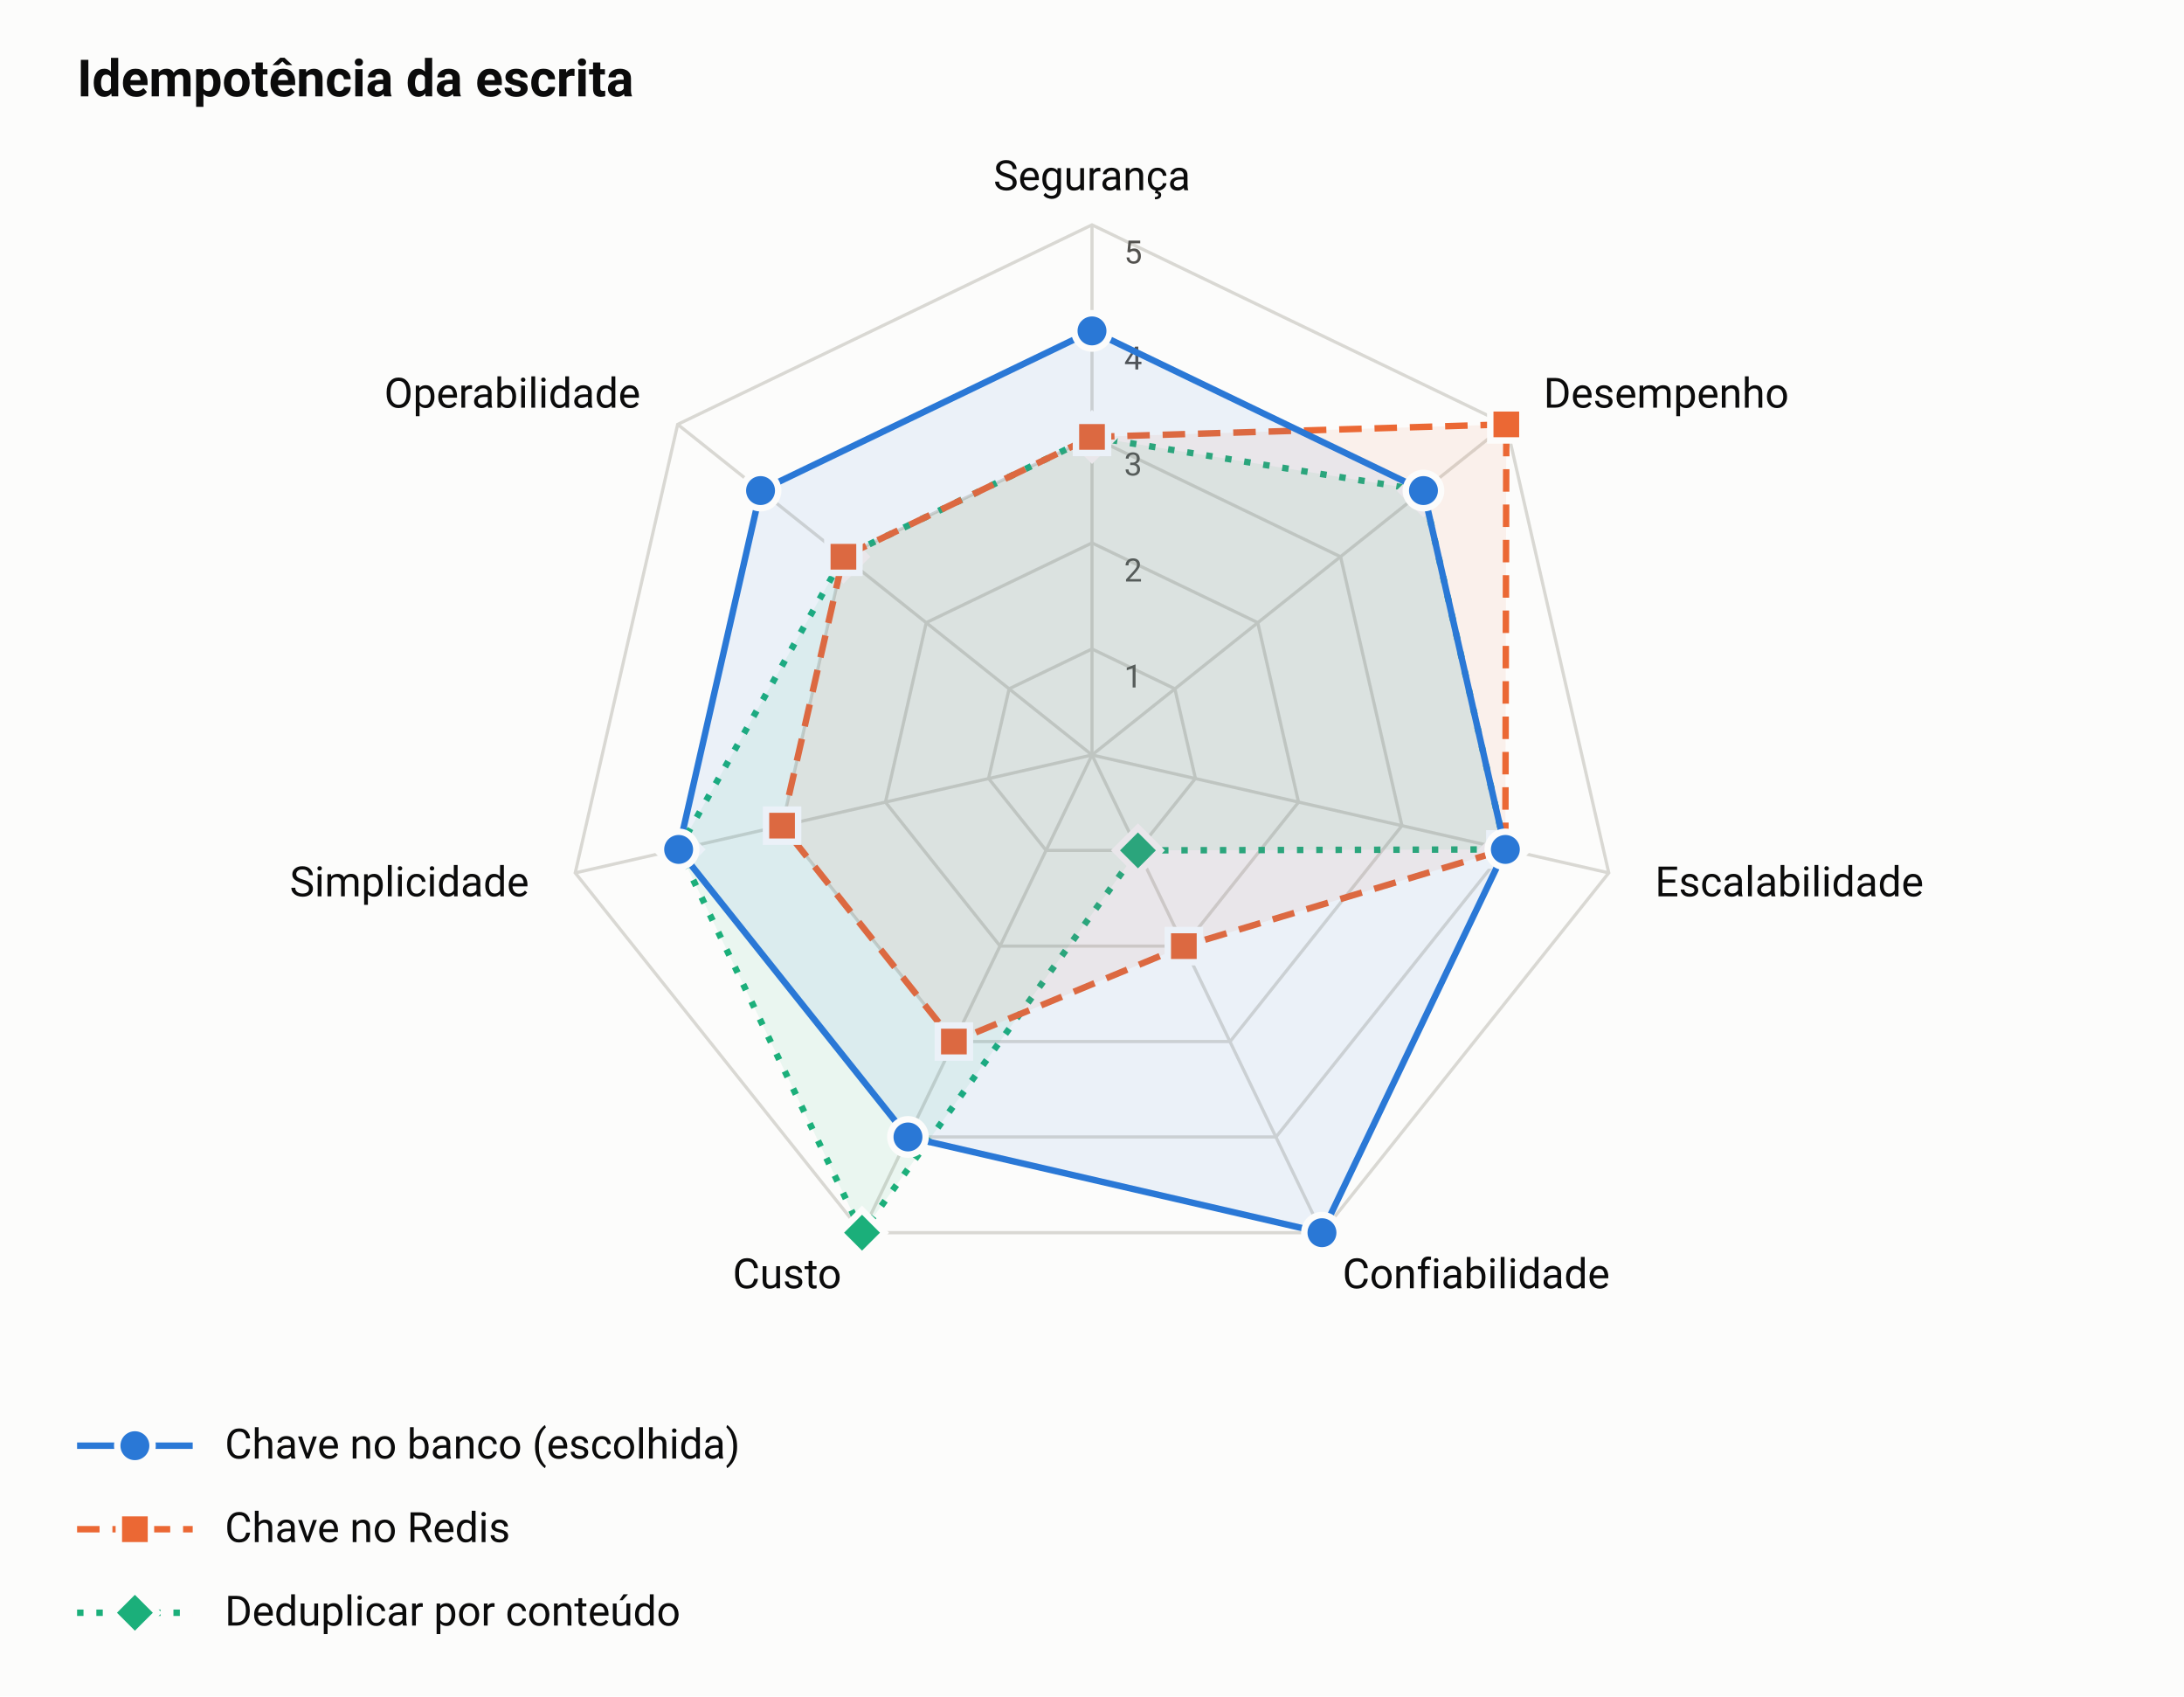
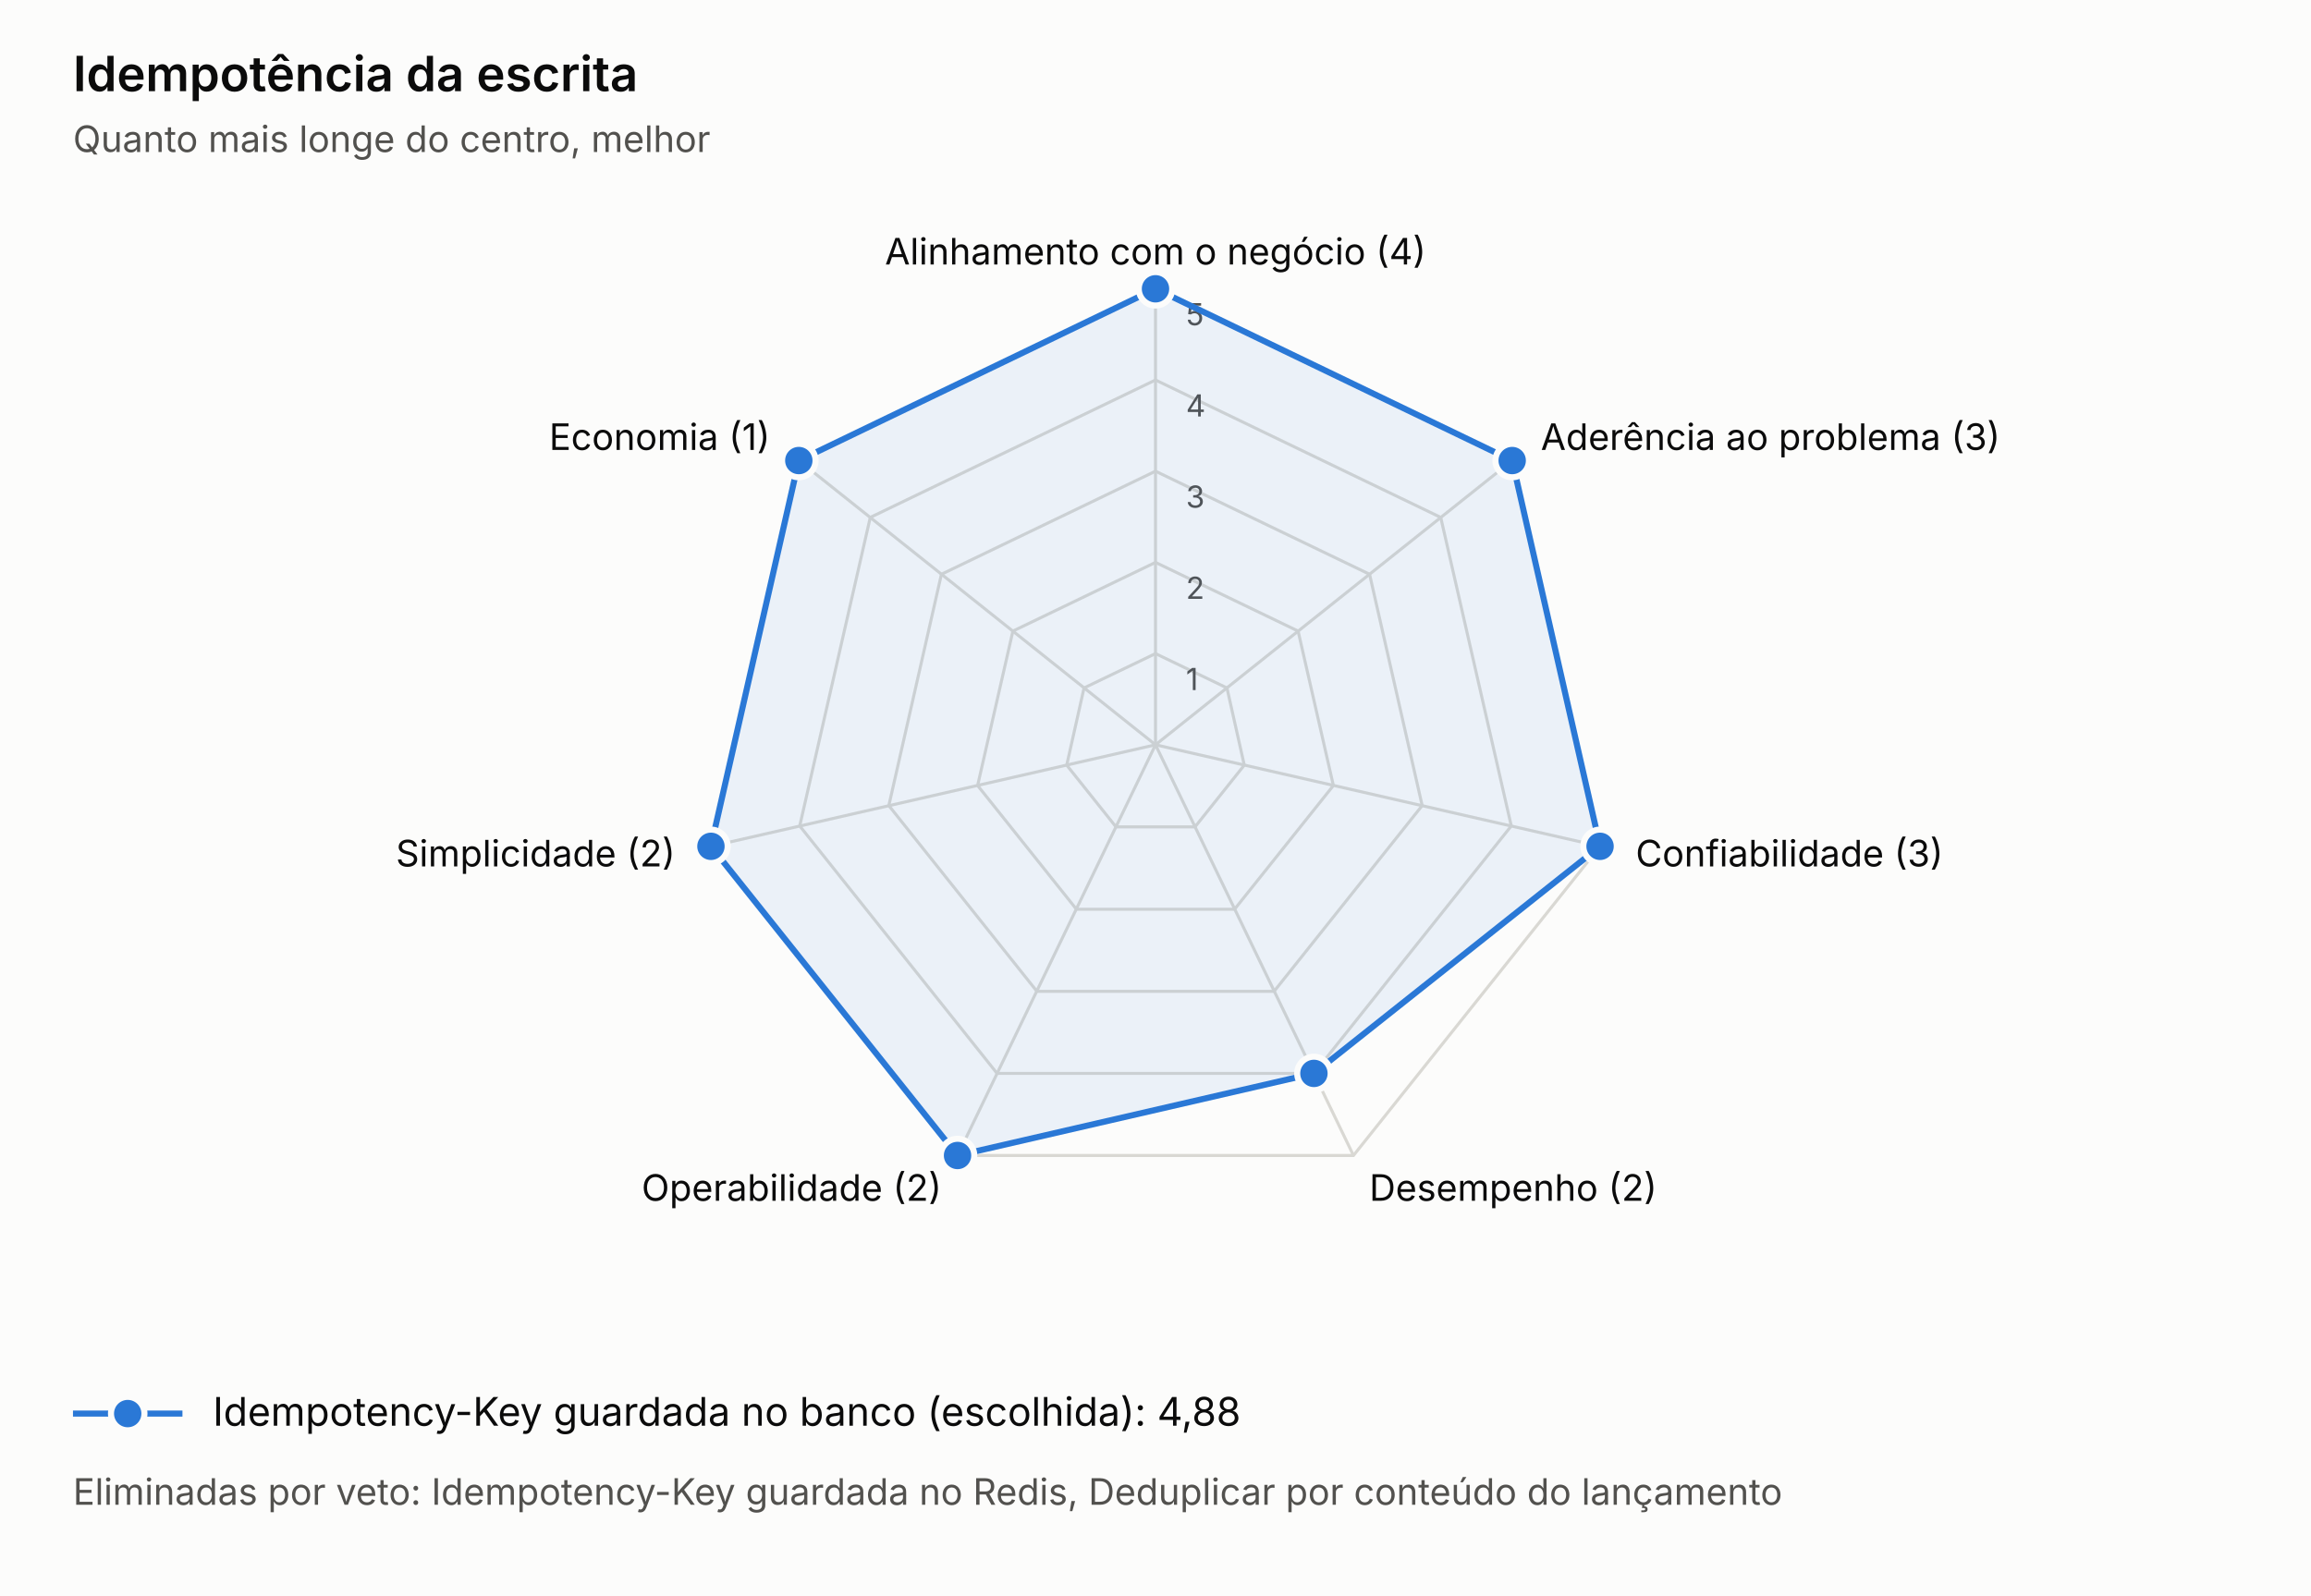
- <svg xmlns="http://www.w3.org/2000/svg" viewBox="0 0 680 528" role="img" aria-label="Idempotência da escrita" font-family="-apple-system, 'Segoe UI', Roboto, Helvetica, Arial, sans-serif">
-   <rect width="680" height="528" fill="#fcfcfb" />
+ <svg xmlns="http://www.w3.org/2000/svg" viewBox="0 0 760 525" role="img" aria-label="Idempotência da escrita" font-family="-apple-system, BlinkMacSystemFont, 'Segoe UI', sans-serif">
+   <rect width="760" height="525" fill="#fcfcfb" />
  <text x="24" y="30" font-size="16" font-weight="600" fill="#0b0b0b">Idempotência da escrita</text>
-   <polygon points="340.0,202.0 365.8,214.4 372.2,242.3 354.3,264.7 325.7,264.7 307.8,242.3 314.2,214.4" fill="none" stroke="#d9d8d3" stroke-width="1" />
-   <text x="350.0" y="214.0" font-size="10" fill="#52514e">1</text>
-   <polygon points="340.0,169.0 391.6,193.8 404.3,249.7 368.6,294.5 311.4,294.5 275.7,249.7 288.4,193.8" fill="none" stroke="#d9d8d3" stroke-width="1" />
-   <text x="350.0" y="181.0" font-size="10" fill="#52514e">2</text>
-   <polygon points="340.0,136.0 417.4,173.3 436.5,257.0 383.0,324.2 297.0,324.2 243.5,257.0 262.6,173.3" fill="none" stroke="#d9d8d3" stroke-width="1" />
-   <text x="350.0" y="148.0" font-size="10" fill="#52514e">3</text>
-   <polygon points="340.0,103.0 443.2,152.7 468.7,264.4 397.3,353.9 282.7,353.9 211.3,264.4 236.8,152.7" fill="none" stroke="#d9d8d3" stroke-width="1" />
-   <text x="350.0" y="115.0" font-size="10" fill="#52514e">4</text>
-   <polygon points="340.0,70.0 469.0,132.1 500.9,271.7 411.6,383.7 268.4,383.7 179.1,271.7 211.0,132.1" fill="none" stroke="#d9d8d3" stroke-width="1" />
-   <text x="350.0" y="82.0" font-size="10" fill="#52514e">5</text>
-   <line x1="340" y1="235" x2="340.0" y2="70.0" stroke="#d9d8d3" stroke-width="1" />
-   <text x="340.0" y="59.2" text-anchor="middle" font-size="13" fill="#0b0b0b">Segurança</text>
-   <line x1="340" y1="235" x2="469.0" y2="132.1" stroke="#d9d8d3" stroke-width="1" />
-   <text x="480.6" y="126.9" text-anchor="start" font-size="13" fill="#0b0b0b">Desempenho</text>
-   <line x1="340" y1="235" x2="500.9" y2="271.7" stroke="#d9d8d3" stroke-width="1" />
-   <text x="515.3" y="279.0" text-anchor="start" font-size="13" fill="#0b0b0b">Escalabilidade</text>
-   <line x1="340" y1="235" x2="411.6" y2="383.7" stroke="#d9d8d3" stroke-width="1" />
-   <text x="418.0" y="401.0" text-anchor="start" font-size="13" fill="#0b0b0b">Confiabilidade</text>
-   <line x1="340" y1="235" x2="268.4" y2="383.7" stroke="#d9d8d3" stroke-width="1" />
-   <text x="262.0" y="401.0" text-anchor="end" font-size="13" fill="#0b0b0b">Custo</text>
-   <line x1="340" y1="235" x2="179.1" y2="271.7" stroke="#d9d8d3" stroke-width="1" />
-   <text x="164.7" y="279.0" text-anchor="end" font-size="13" fill="#0b0b0b">Simplicidade</text>
-   <line x1="340" y1="235" x2="211.0" y2="132.1" stroke="#d9d8d3" stroke-width="1" />
-   <text x="199.4" y="126.9" text-anchor="end" font-size="13" fill="#0b0b0b">Operabilidade</text>
-   <polygon points="340.0,136.0 443.2,152.7 468.7,264.4 354.3,264.7 268.4,383.7 211.3,264.4 262.6,173.3" fill="#1baf7a" fill-opacity="0.08" stroke="#1baf7a" stroke-width="2" stroke-linejoin="round" stroke-dasharray="2 4" />
-   <polygon points="340.0,129.0 347.0,136.0 340.0,143.0 333.0,136.0" fill="#1baf7a" stroke="#fcfcfb" stroke-width="2" />
-   <polygon points="443.2,145.7 450.2,152.7 443.2,159.7 436.2,152.7" fill="#1baf7a" stroke="#fcfcfb" stroke-width="2" />
-   <polygon points="468.7,257.4 475.7,264.4 468.7,271.4 461.7,264.4" fill="#1baf7a" stroke="#fcfcfb" stroke-width="2" />
-   <polygon points="354.3,257.7 361.3,264.7 354.3,271.7 347.3,264.7" fill="#1baf7a" stroke="#fcfcfb" stroke-width="2" />
-   <polygon points="268.4,376.7 275.4,383.7 268.4,390.7 261.4,383.7" fill="#1baf7a" stroke="#fcfcfb" stroke-width="2" />
-   <polygon points="211.3,257.4 218.3,264.4 211.3,271.4 204.3,264.4" fill="#1baf7a" stroke="#fcfcfb" stroke-width="2" />
-   <polygon points="262.6,166.3 269.6,173.3 262.6,180.3 255.6,173.3" fill="#1baf7a" stroke="#fcfcfb" stroke-width="2" />
-   <polygon points="340.0,136.0 469.0,132.1 468.7,264.4 368.6,294.5 297.0,324.2 243.5,257.0 262.6,173.3" fill="#eb6834" fill-opacity="0.08" stroke="#eb6834" stroke-width="2" stroke-linejoin="round" stroke-dasharray="7 4" />
-   <rect x="335.0" y="131.0" width="10" height="10" fill="#eb6834" stroke="#fcfcfb" stroke-width="2" />
-   <rect x="464.0" y="127.1" width="10" height="10" fill="#eb6834" stroke="#fcfcfb" stroke-width="2" />
-   <rect x="463.7" y="259.4" width="10" height="10" fill="#eb6834" stroke="#fcfcfb" stroke-width="2" />
-   <rect x="363.6" y="289.5" width="10" height="10" fill="#eb6834" stroke="#fcfcfb" stroke-width="2" />
-   <rect x="292.0" y="319.2" width="10" height="10" fill="#eb6834" stroke="#fcfcfb" stroke-width="2" />
-   <rect x="238.5" y="252.0" width="10" height="10" fill="#eb6834" stroke="#fcfcfb" stroke-width="2" />
-   <rect x="257.6" y="168.3" width="10" height="10" fill="#eb6834" stroke="#fcfcfb" stroke-width="2" />
-   <polygon points="340.0,103.0 443.2,152.7 468.7,264.4 411.6,383.7 282.7,353.9 211.3,264.4 236.8,152.7" fill="#2a78d6" fill-opacity="0.08" stroke="#2a78d6" stroke-width="2" stroke-linejoin="round" />
-   <circle cx="340.0" cy="103.0" r="5.5" fill="#2a78d6" stroke="#fcfcfb" stroke-width="2" />
-   <circle cx="443.2" cy="152.7" r="5.5" fill="#2a78d6" stroke="#fcfcfb" stroke-width="2" />
-   <circle cx="468.7" cy="264.4" r="5.5" fill="#2a78d6" stroke="#fcfcfb" stroke-width="2" />
-   <circle cx="411.6" cy="383.7" r="5.5" fill="#2a78d6" stroke="#fcfcfb" stroke-width="2" />
-   <circle cx="282.7" cy="353.9" r="5.5" fill="#2a78d6" stroke="#fcfcfb" stroke-width="2" />
-   <circle cx="211.3" cy="264.4" r="5.5" fill="#2a78d6" stroke="#fcfcfb" stroke-width="2" />
-   <circle cx="236.8" cy="152.7" r="5.5" fill="#2a78d6" stroke="#fcfcfb" stroke-width="2" />
-   <line x1="24" y1="450" x2="60" y2="450" stroke="#2a78d6" stroke-width="2" />
-   <circle cx="42.0" cy="450.0" r="5.5" fill="#2a78d6" stroke="#fcfcfb" stroke-width="2" />
-   <text x="70" y="454" font-size="13" fill="#0b0b0b">Chave no banco (escolhida)</text>
-   <line x1="24" y1="476" x2="60" y2="476" stroke="#eb6834" stroke-width="2" stroke-dasharray="7 4" />
-   <rect x="37.0" y="471.0" width="10" height="10" fill="#eb6834" stroke="#fcfcfb" stroke-width="2" />
-   <text x="70" y="480" font-size="13" fill="#0b0b0b">Chave no Redis</text>
-   <line x1="24" y1="502" x2="60" y2="502" stroke="#1baf7a" stroke-width="2" stroke-dasharray="2 4" />
-   <polygon points="42.0,495.0 49.0,502.0 42.0,509.0 35.0,502.0" fill="#1baf7a" stroke="#fcfcfb" stroke-width="2" />
-   <text x="70" y="506" font-size="13" fill="#0b0b0b">Deduplicar por conteúdo</text>
+   <text x="24" y="50" font-size="12" fill="#52514e">Quanto mais longe do centro, melhor</text>
+   <polygon points="380.0,215.0 403.5,226.3 409.2,251.7 393.0,272.0 367.0,272.0 350.8,251.7 356.5,226.3" fill="none" stroke="#d9d8d3" stroke-width="1" />
+   <text x="390.0" y="227.0" font-size="10" fill="#52514e">1</text>
+   <polygon points="380.0,185.0 426.9,207.6 438.5,258.4 406.0,299.1 354.0,299.1 321.5,258.4 333.1,207.6" fill="none" stroke="#d9d8d3" stroke-width="1" />
+   <text x="390.0" y="197.0" font-size="10" fill="#52514e">2</text>
+   <polygon points="380.0,155.0 450.4,188.9 467.7,265.0 419.0,326.1 341.0,326.1 292.3,265.0 309.6,188.9" fill="none" stroke="#d9d8d3" stroke-width="1" />
+   <text x="390.0" y="167.0" font-size="10" fill="#52514e">3</text>
+   <polygon points="380.0,125.0 473.8,170.2 497.0,271.7 432.1,353.1 327.9,353.1 263.0,271.7 286.2,170.2" fill="none" stroke="#d9d8d3" stroke-width="1" />
+   <text x="390.0" y="137.0" font-size="10" fill="#52514e">4</text>
+   <polygon points="380.0,95.0 497.3,151.5 526.2,278.4 445.1,380.1 314.9,380.1 233.8,278.4 262.7,151.5" fill="none" stroke="#d9d8d3" stroke-width="1" />
+   <text x="390.0" y="107.0" font-size="10" fill="#52514e">5</text>
+   <line x1="380" y1="245" x2="380.0" y2="95.0" stroke="#d9d8d3" stroke-width="1" />
+   <text x="380.0" y="87.0" text-anchor="middle" font-size="12" fill="#0b0b0b">Alinhamento com o negócio (4)</text>
+   <line x1="380" y1="245" x2="497.3" y2="151.5" stroke="#d9d8d3" stroke-width="1" />
+   <text x="506.7" y="148.0" text-anchor="start" font-size="12" fill="#0b0b0b">Aderência ao problema (3)</text>
+   <line x1="380" y1="245" x2="526.2" y2="278.4" stroke="#d9d8d3" stroke-width="1" />
+   <text x="537.9" y="285.0" text-anchor="start" font-size="12" fill="#0b0b0b">Confiabilidade (3)</text>
+   <line x1="380" y1="245" x2="445.1" y2="380.1" stroke="#d9d8d3" stroke-width="1" />
+   <text x="450.3" y="395.0" text-anchor="start" font-size="12" fill="#0b0b0b">Desempenho (2)</text>
+   <line x1="380" y1="245" x2="314.9" y2="380.1" stroke="#d9d8d3" stroke-width="1" />
+   <text x="309.7" y="395.0" text-anchor="end" font-size="12" fill="#0b0b0b">Operabilidade (2)</text>
+   <line x1="380" y1="245" x2="233.8" y2="278.4" stroke="#d9d8d3" stroke-width="1" />
+   <text x="222.1" y="285.0" text-anchor="end" font-size="12" fill="#0b0b0b">Simplicidade (2)</text>
+   <line x1="380" y1="245" x2="262.7" y2="151.5" stroke="#d9d8d3" stroke-width="1" />
+   <text x="253.3" y="148.0" text-anchor="end" font-size="12" fill="#0b0b0b">Economia (1)</text>
+   <polygon points="380.0,95.0 497.3,151.5 526.2,278.4 432.1,353.1 314.9,380.1 233.8,278.4 262.7,151.5" fill="#2a78d6" fill-opacity="0.08" stroke="#2a78d6" stroke-width="2" stroke-linejoin="round" />
+   <circle cx="380.0" cy="95.0" r="5.5" fill="#2a78d6" stroke="#fcfcfb" stroke-width="2" />
+   <circle cx="497.3" cy="151.5" r="5.5" fill="#2a78d6" stroke="#fcfcfb" stroke-width="2" />
+   <circle cx="526.2" cy="278.4" r="5.5" fill="#2a78d6" stroke="#fcfcfb" stroke-width="2" />
+   <circle cx="432.1" cy="353.1" r="5.5" fill="#2a78d6" stroke="#fcfcfb" stroke-width="2" />
+   <circle cx="314.9" cy="380.1" r="5.5" fill="#2a78d6" stroke="#fcfcfb" stroke-width="2" />
+   <circle cx="233.8" cy="278.4" r="5.5" fill="#2a78d6" stroke="#fcfcfb" stroke-width="2" />
+   <circle cx="262.7" cy="151.5" r="5.5" fill="#2a78d6" stroke="#fcfcfb" stroke-width="2" />
+   <line x1="24" y1="465" x2="60" y2="465" stroke="#2a78d6" stroke-width="2" />
+   <circle cx="42.0" cy="465.0" r="5.5" fill="#2a78d6" stroke="#fcfcfb" stroke-width="2" />
+   <text x="70" y="469" font-size="13" fill="#0b0b0b">Idempotency-Key guardada no banco (escolhida): 4,88</text>
+   <text x="24" y="495" font-size="12" fill="#52514e">Eliminadas por veto: Idempotency-Key guardada no Redis, Deduplicar por conteúdo do lançamento</text>
</svg>
